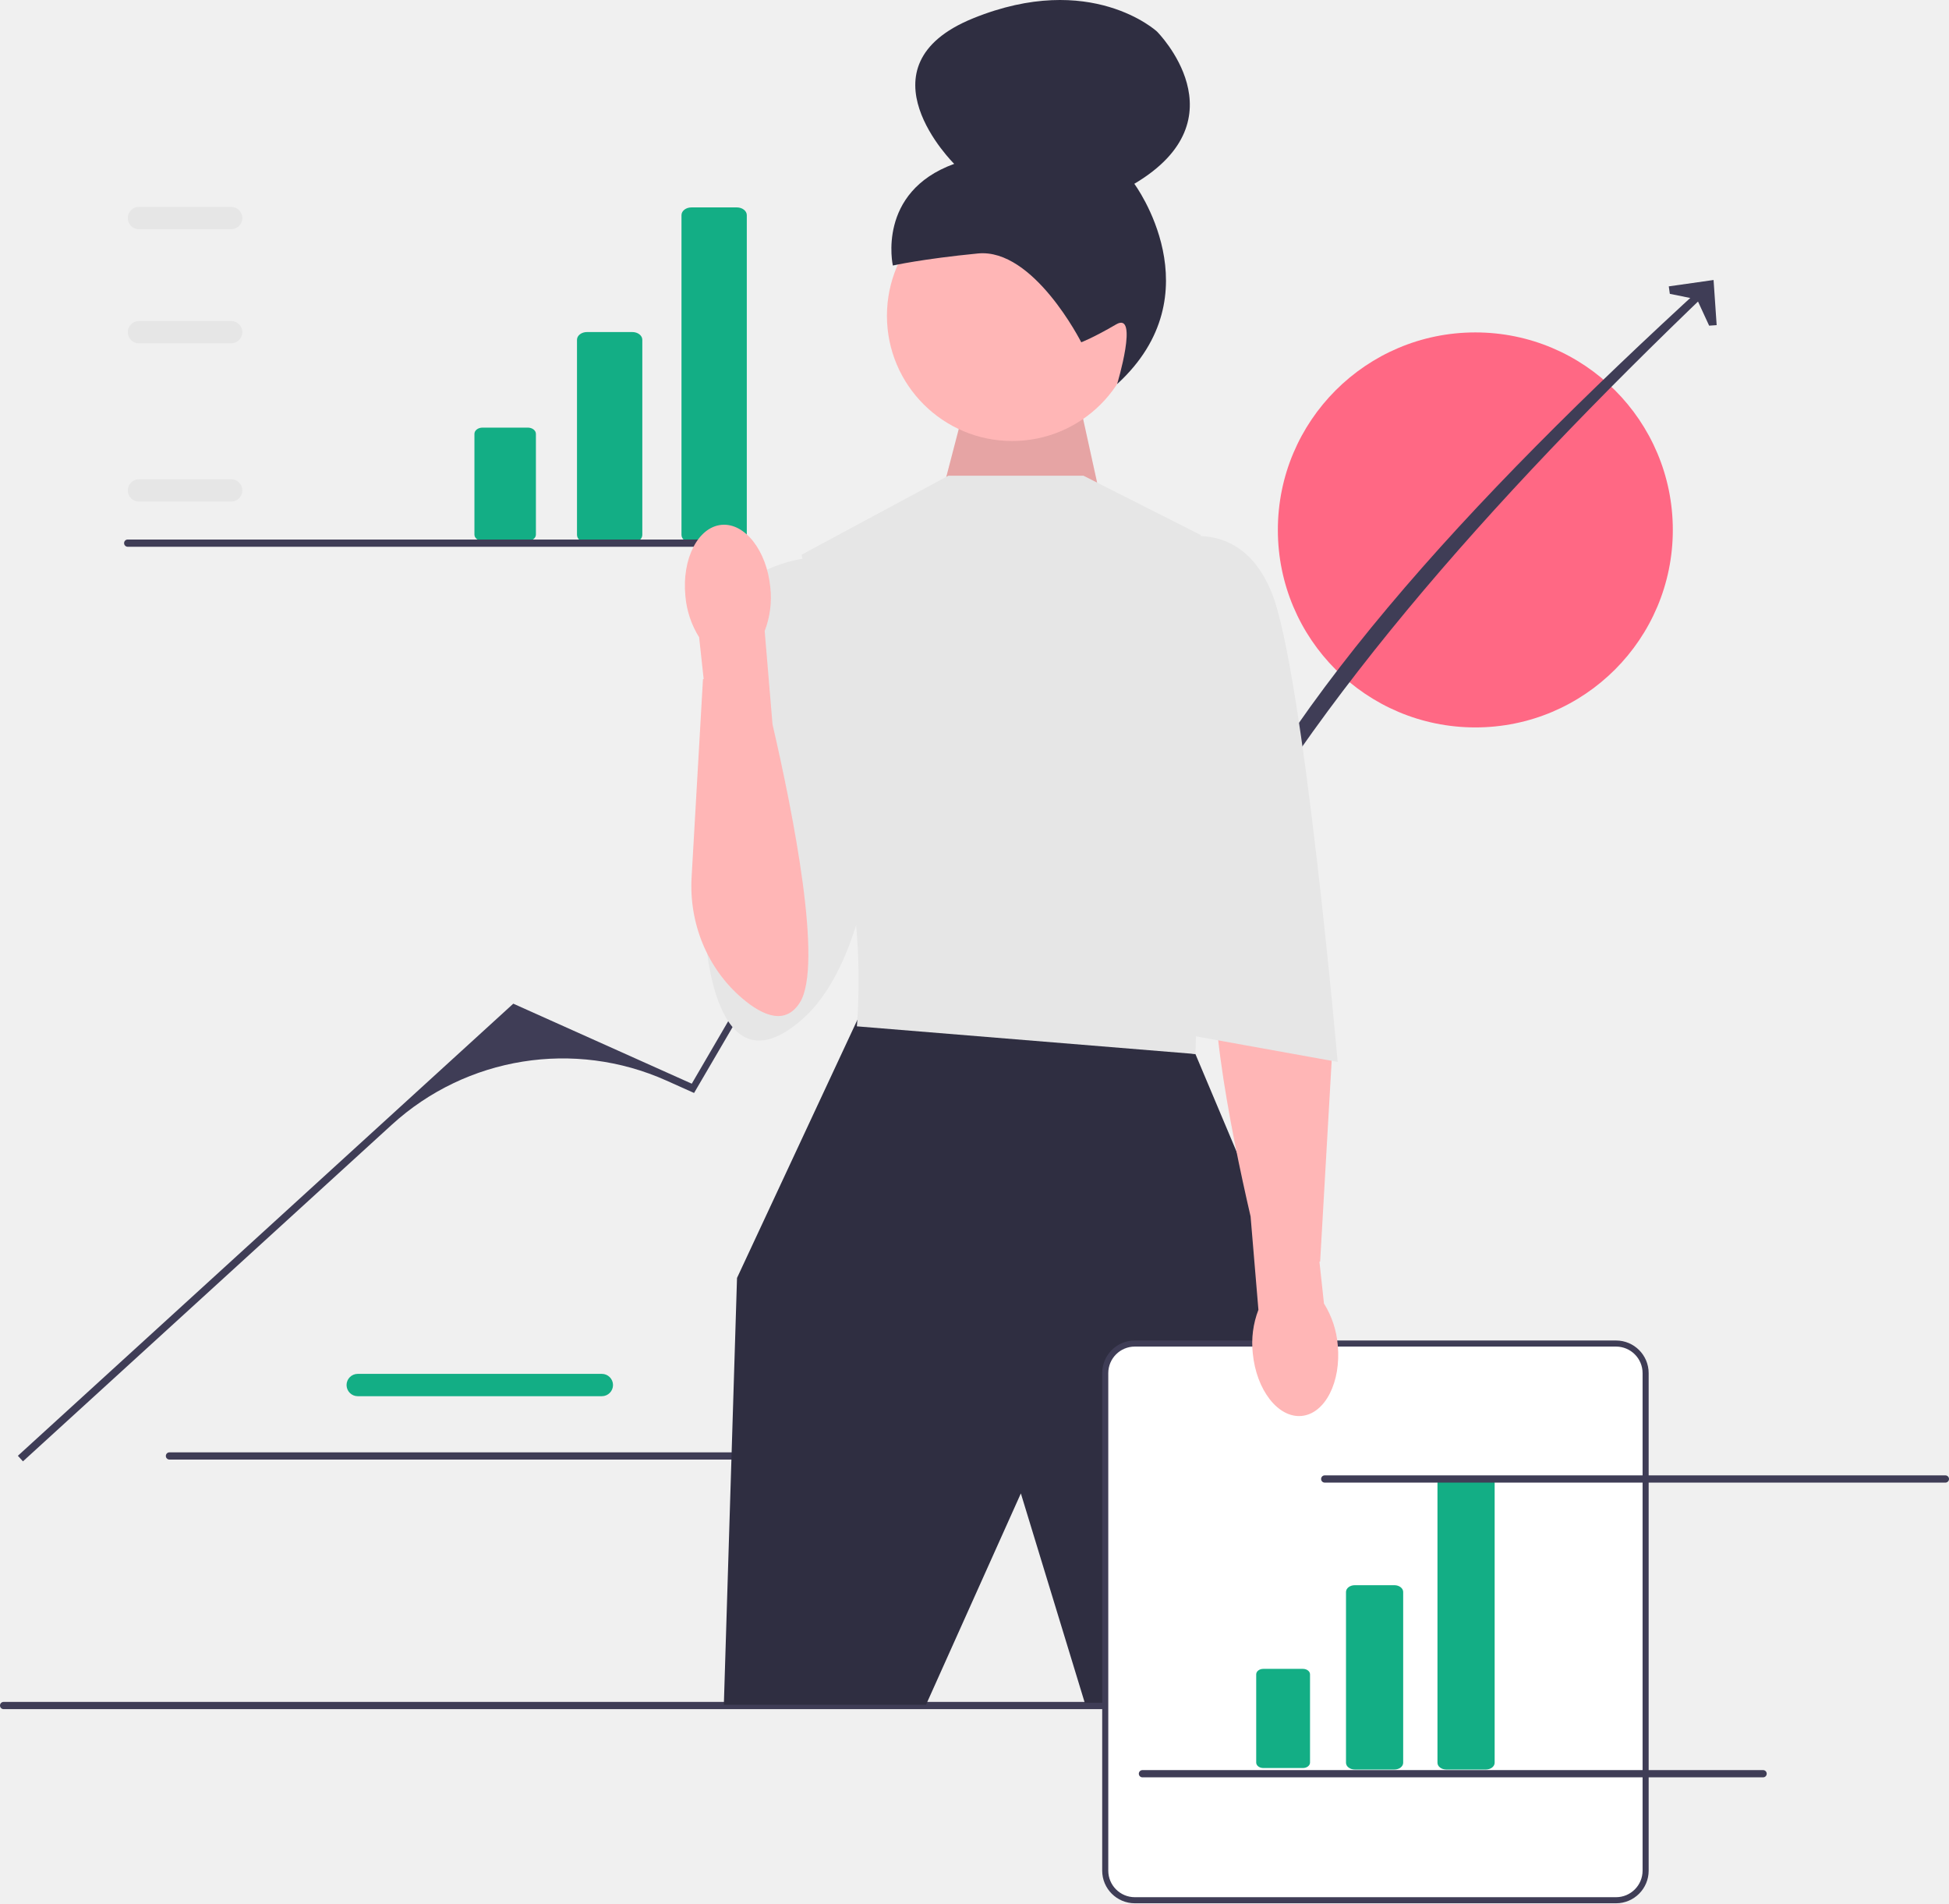
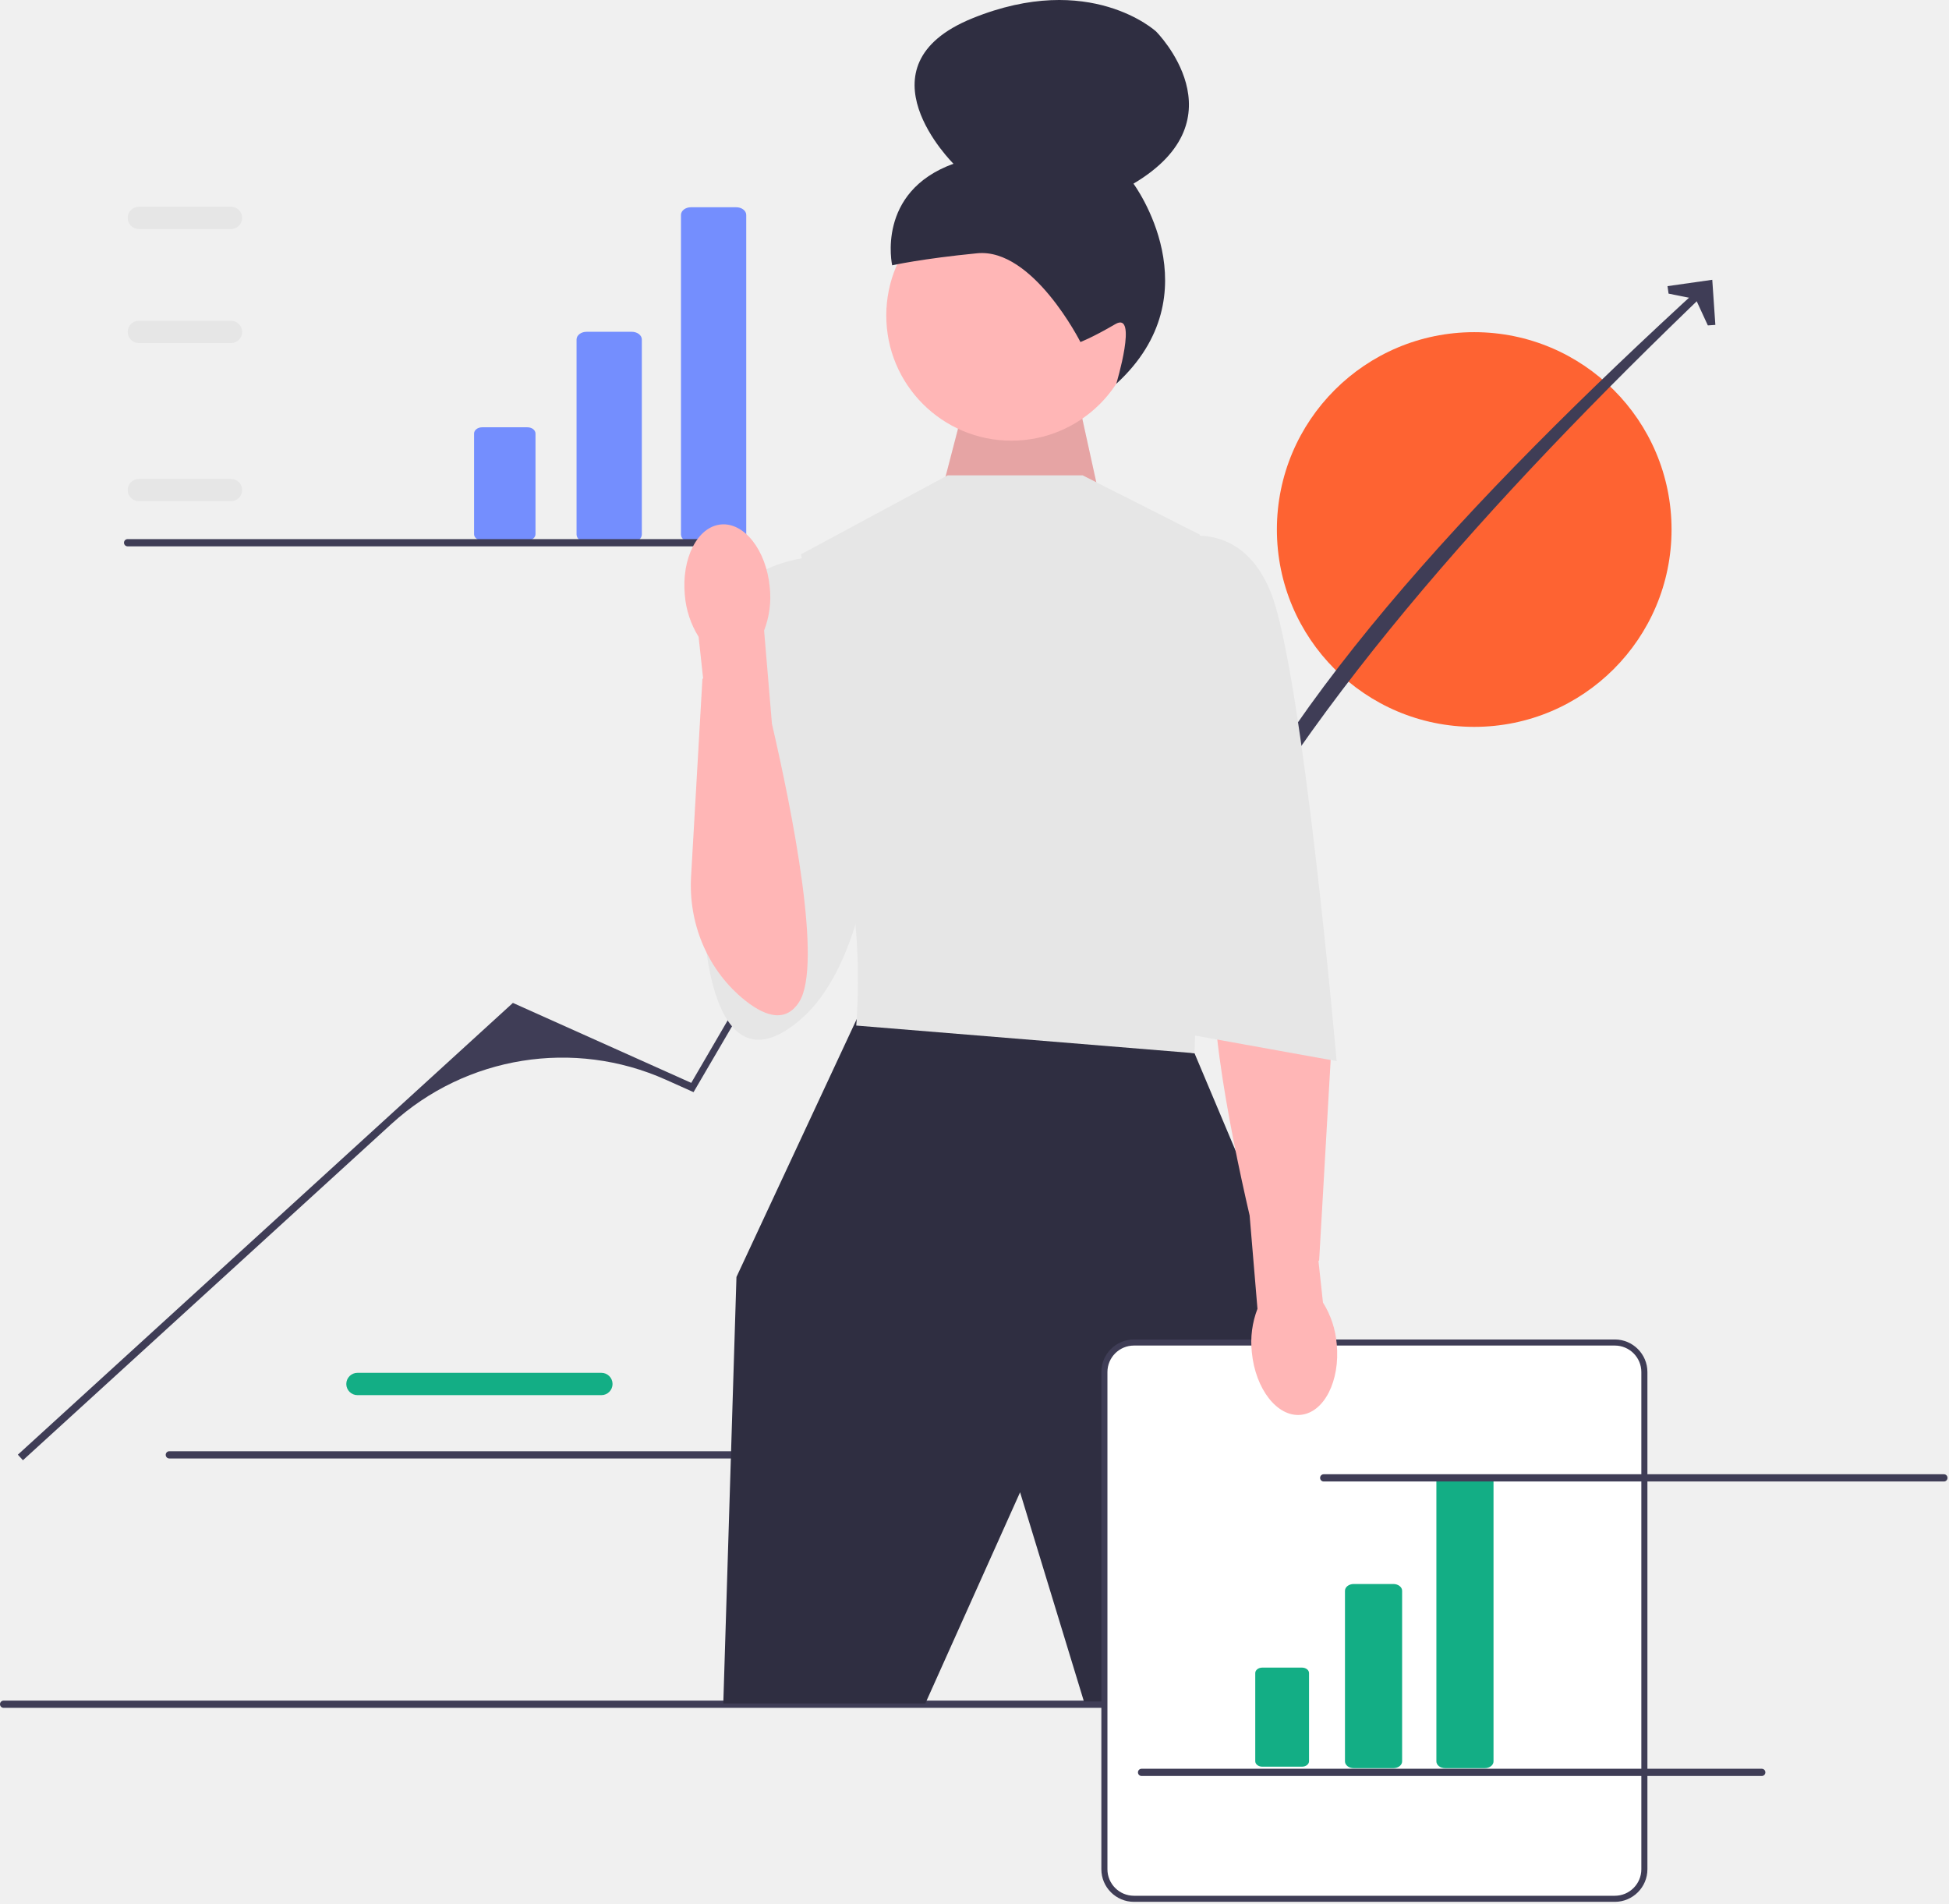
- <svg xmlns="http://www.w3.org/2000/svg" width="641.513" height="626.392" viewBox="0 0 641.513 626.392">
-   <g>
-     <path d="M198.101,459.506H117.744c-2.026,0-3.674-1.648-3.674-3.674s1.648-3.674,3.674-3.674h80.357c2.026,0,3.674,1.648,3.674,3.674s-1.648,3.674-3.674,3.674h-0Z" fill="#13ae85" />
-     <path d="M54.587,479.173c0,.66,.53,1.19,1.19,1.19h204.29c.66,0,1.19-.53,1.19-1.19,0-.66-.53-1.19-1.19-1.19H55.778c-.66,0-1.19,.53-1.19,1.19Z" fill="#3f3d56" />
+ <svg xmlns="http://www.w3.org/2000/svg" width="642" height="627" viewBox="0 0 642 627" fill="none">
+   <g clip-path="url(#clip0_11_391)">
+     <path d="M198.101 459.506H117.744C115.718 459.506 114.07 457.857 114.07 455.832C114.07 453.806 115.718 452.158 117.744 452.158H198.101C200.127 452.158 201.775 453.806 201.775 455.832C201.775 457.857 200.127 459.506 198.101 459.506Z" fill="#13AE85" />
+     <path d="M54.587 479.173C54.587 479.833 55.117 480.363 55.778 480.363H260.068C260.728 480.363 261.258 479.833 261.258 479.173C261.258 478.513 260.728 477.983 260.068 477.983H55.778C55.117 477.983 54.587 478.513 54.587 479.173Z" fill="#3F3D56" />
+     <path d="M485.607 239.403C521.506 239.403 550.607 210.302 550.607 174.403C550.607 138.505 521.506 109.403 485.607 109.403C449.709 109.403 420.607 138.505 420.607 174.403C420.607 210.302 449.709 239.403 485.607 239.403Z" fill="#FE6332" />
+     <path d="M0 561.308C0 561.969 0.53 562.498 1.19 562.498H523.48C524.14 562.498 524.67 561.969 524.67 561.308C524.67 560.649 524.14 560.118 523.48 560.118H1.19C0.53 560.118 0 560.649 0 561.308Z" fill="#3F3D56" />
+     <path d="M7.555 480.947L5.884 479.116L168.948 330.32L227.697 356.656L291.137 247.862L343.259 222.738L391.552 303.226C417.624 235.727 483.011 165.108 561.362 93.46L563.289 95.02C489.804 165.375 426.931 236.048 391.249 307.541L346.58 232.874C344.47 229.346 340.035 227.984 336.309 229.718C307.818 242.974 284.054 264.613 268.194 291.741L228.455 359.712L219.383 355.645C189.045 342.046 153.529 347.746 128.97 370.156L7.555 480.947Z" fill="#3F3D56" />
+     <path d="M565.038 107.006L562.562 107.178L558.568 98.52L549.624 96.704L549.276 94.246L564.02 92.151L565.038 107.006Z" fill="#3F3D56" />
+     <path d="M310.684 159.98L319.45 126.283L353.597 124.64L363.813 171.091L310.684 159.98Z" fill="#FFB6B6" />
+     <path opacity="0.1" d="M310.684 159.98L319.45 126.283L353.597 124.64L363.813 171.091L310.684 159.98Z" fill="black" />
+     <path d="M333.154 145.141C355.917 145.141 374.37 126.688 374.37 103.924C374.37 81.161 355.917 62.708 333.154 62.708C310.391 62.708 291.938 81.161 291.938 103.924C291.938 126.688 310.391 145.141 333.154 145.141Z" fill="#FFB6B6" />
+     <path d="M355.894 112.649C355.894 112.649 340.237 81.626 321.892 83.417C303.546 85.208 293.882 87.386 293.882 87.386C293.882 87.386 288.436 63.225 314.074 53.931C314.074 53.931 281.476 21.797 320.287 6.034C359.098 -9.729 380.816 10.375 380.816 10.375C380.816 10.375 409.544 39.054 373.362 60.489C373.362 60.489 400.228 96.628 367.7 126.415C367.7 126.415 374.975 102.311 367.384 106.756C359.792 111.201 355.894 112.649 355.894 112.649Z" fill="#2F2E41" />
+     <path d="M287.679 330.412L282.196 335.666L242.589 420.591L238.253 561.063H304.799L336.015 491.5L357.047 560.392H416.882L430.752 435.332L393.466 346.887L287.679 330.412Z" fill="#2F2E41" />
+     <path d="M356.614 156.556H312.173L263.833 182.569L275.105 232.862C275.105 232.862 272.504 263.21 278.574 285.755C284.644 308.3 282.042 337.782 282.042 337.782L393.466 346.887L396.935 244.568L395.2 176.066L356.614 156.556Z" fill="#E6E6E6" />
+     <path d="M271.203 183.003C271.203 183.003 244.323 183.87 239.987 201.212C235.652 218.554 232.183 307.867 232.183 307.867C232.183 307.867 234.785 360.863 263.833 335.665C292.881 310.468 290.28 234.162 290.28 234.162L271.203 183.003Z" fill="#E6E6E6" />
+     <path d="M531.927 625.392H373.518C368.154 625.392 363.789 621.027 363.789 615.662V451.904C363.789 446.539 368.154 442.174 373.518 442.174H531.927C537.292 442.174 541.657 446.539 541.657 451.904V615.662C541.657 621.027 537.292 625.392 531.927 625.392Z" fill="white" />
+     <path d="M531.927 626.392H373.518C367.602 626.392 362.788 621.579 362.788 615.662V451.904C362.788 445.988 367.602 441.174 373.518 441.174H531.927C537.843 441.174 542.657 445.988 542.657 451.904V615.662C542.657 621.579 537.843 626.392 531.927 626.392ZM373.518 443.174C368.704 443.174 364.788 447.09 364.788 451.904V615.662C364.788 620.476 368.704 624.392 373.518 624.392H531.927C536.741 624.392 540.657 620.476 540.657 615.662V451.904C540.657 447.09 536.741 443.174 531.927 443.174H373.518Z" fill="#3F3D56" />
+     <path d="M458.974 582.371H445.918C444.328 582.371 443.035 581.372 443.035 580.145V523.934C443.035 522.707 444.328 521.709 445.918 521.709H458.974C460.564 521.709 461.857 522.707 461.857 523.934V580.145C461.857 581.372 460.564 582.371 458.974 582.371Z" fill="#13AE85" />
+     <path d="M415.809 549.245C414.525 549.245 413.48 550.051 413.48 551.043V580.083C413.48 581.074 414.525 581.881 415.809 581.881H428.866C430.15 581.881 431.195 581.074 431.195 580.083V551.043C431.195 550.051 430.15 549.245 428.866 549.245H415.809Z" fill="#13AE85" />
+     <path d="M489.082 582.371H476.026C474.437 582.371 473.144 581.372 473.144 580.145V488.025C473.144 486.798 474.437 485.8 476.026 485.8H489.082C490.672 485.8 491.965 486.798 491.965 488.025V580.145C491.965 581.372 490.672 582.371 489.082 582.371Z" fill="#13AE85" />
+     <path d="M208.125 178.572H193.211C191.395 178.572 189.918 177.432 189.918 176.03V111.821C189.918 110.419 191.395 109.279 193.211 109.279H208.125C209.941 109.279 211.418 110.419 211.418 111.821V176.03C211.418 177.432 209.941 178.572 208.125 178.572Z" fill="#748EFE" />
+     <path d="M158.819 140.733C157.352 140.733 156.158 141.654 156.158 142.786V175.958C156.158 177.091 157.352 178.012 158.819 178.012H173.732C175.199 178.012 176.393 177.091 176.393 175.958V142.786C176.393 141.654 175.199 140.733 173.732 140.733H158.819Z" fill="#748EFE" />
+     <path d="M242.517 178.572H227.603C225.788 178.572 224.311 177.432 224.311 176.03V70.802C224.311 69.4 225.788 68.26 227.603 68.26H242.517C244.333 68.26 245.81 69.4 245.81 70.802V176.03C245.81 177.432 244.333 178.572 242.517 178.572Z" fill="#748EFE" />
+     <path d="M428.438 466.001C436.162 465.261 441.481 454.823 440.319 442.681C439.922 437.824 438.366 433.133 435.784 429.001L434.295 415.259L434.523 415.19L438.266 350.032C439.136 334.882 433.139 319.995 421.584 310.158C414.711 304.305 407.379 301.342 402.664 308.737C394.84 321.006 404.974 371.583 411.629 400.338L414.209 431.066C412.456 435.615 411.819 440.517 412.349 445.362C413.51 457.5 420.713 466.74 428.438 466.001Z" fill="#FFB6B6" />
+     <path d="M385.662 177.8C385.662 177.8 408.207 169.129 418.612 195.142C429.018 221.156 440.29 349.488 440.29 349.488L387.396 339.95L385.662 177.8Z" fill="#E6E6E6" />
+     <path d="M76.092 165.076H45.735C43.709 165.076 42.06 163.428 42.06 161.402C42.06 159.376 43.709 157.729 45.735 157.729H76.092C78.118 157.729 79.765 159.376 79.765 161.402C79.765 163.428 78.118 165.076 76.092 165.076Z" fill="#E6E6E6" />
+     <path d="M76.092 112.997H45.735C43.709 112.997 42.06 111.349 42.06 109.323C42.06 107.297 43.709 105.649 45.735 105.649H76.092C78.118 105.649 79.765 107.297 79.765 109.323C79.765 111.349 78.118 112.997 76.092 112.997Z" fill="#E6E6E6" />
+     <path d="M76.092 75.44H45.735C43.709 75.44 42.06 73.792 42.06 71.766C42.06 69.74 43.709 68.092 45.735 68.092H76.092C78.118 68.092 79.765 69.74 79.765 71.766C79.765 73.792 78.118 75.44 76.092 75.44Z" fill="#E6E6E6" />
+     <path d="M40.843 178.754C40.843 179.414 41.373 179.944 42.033 179.944H246.323C246.983 179.944 247.513 179.414 247.513 178.754C247.513 178.094 246.983 177.564 246.323 177.564H42.033C41.373 177.564 40.843 178.094 40.843 178.754Z" fill="#3F3D56" />
+     <path d="M434.843 486.754C434.843 487.414 435.373 487.944 436.033 487.944H640.323C640.983 487.944 641.513 487.414 641.513 486.754C641.513 486.094 640.983 485.564 640.323 485.564H436.033C435.373 485.564 434.843 486.094 434.843 486.754Z" fill="#3F3D56" />
+     <path d="M374.843 583.754C374.843 584.414 375.373 584.944 376.033 584.944H580.323C580.983 584.944 581.513 584.414 581.513 583.754C581.513 583.094 580.983 582.564 580.323 582.564H376.033C375.373 582.564 374.843 583.094 374.843 583.754Z" fill="#3F3D56" />
+     <path d="M237.467 172.738C229.743 173.477 224.423 183.916 225.585 196.058C225.983 200.914 227.538 205.605 230.12 209.738L231.609 223.48L231.381 223.548L227.639 288.706C226.769 303.856 232.766 318.743 244.32 328.581C251.194 334.433 258.526 337.396 263.241 330.002C271.065 317.732 260.931 267.155 254.276 238.4L251.695 207.672C253.448 203.124 254.086 198.222 253.555 193.376C252.395 181.238 245.192 171.998 237.467 172.738Z" fill="#FFB6B6" />
  </g>
-   <circle cx="485.607" cy="174.403" r="65" fill="#ff6884" />
-   <path d="M0,561.308c0,.66,.53,1.19,1.19,1.19H523.48c.66,0,1.19-.53,1.19-1.19,0-.66-.53-1.19-1.19-1.19H1.19c-.66,0-1.19,.53-1.19,1.19Z" fill="#3f3d56" />
-   <g>
-     <path d="M7.555,480.947l-1.671-1.831,163.064-148.796,58.749,26.336,63.44-108.794,52.122-25.124,48.293,80.487c26.073-67.499,91.46-138.118,169.81-209.766l1.927,1.561c-73.485,70.354-136.359,141.028-172.04,212.52l-44.669-74.667c-2.11-3.527-6.545-4.89-10.272-3.156l-0,0c-28.49,13.257-52.255,34.895-68.115,62.023l-39.739,67.971-9.071-4.066c-30.338-13.6-65.854-7.9-90.413,14.51L7.555,480.947Z" fill="#3f3d56" />
-     <polygon points="565.038 107.006 562.562 107.178 558.568 98.52 549.624 96.704 549.276 94.247 564.02 92.151 565.038 107.006" fill="#3f3d56" />
-   </g>
-   <polygon points="310.684 159.98 319.45 126.283 353.597 124.64 363.813 171.091 310.684 159.98" fill="#ffb6b6" />
-   <polygon points="310.684 159.98 319.45 126.283 353.597 124.64 363.813 171.091 310.684 159.98" isolation="isolate" opacity=".1" />
-   <circle cx="333.154" cy="103.924" r="41.216" fill="#ffb6b6" />
-   <path d="M355.894,112.649h-0s-15.657-31.023-34.003-29.231c-18.345,1.791-28.01,3.969-28.01,3.969,0,0-5.446-24.162,20.192-33.456,0,0-32.598-32.134,6.213-47.897,38.811-15.763,60.529,4.341,60.529,4.341,0,0,28.728,28.679-7.454,50.115,0,0,26.867,36.139-5.662,65.925,0,0,7.276-24.104-.316-19.659-7.591,4.445-11.489,5.893-11.489,5.893v0l-0-0Z" fill="#2f2e41" />
-   <polygon points="287.679 330.412 282.196 335.666 242.589 420.591 238.253 561.063 304.799 561.063 336.015 491.5 357.047 560.392 416.882 560.392 430.752 435.332 393.466 346.887 287.679 330.412" fill="#2f2e41" />
-   <path d="M356.614,156.556h-44.441l-48.34,26.013,11.272,50.292s-2.601,30.349,3.468,52.894c6.07,22.545,3.468,52.027,3.468,52.027l111.424,9.105,3.468-102.319-1.734-68.502-38.586-19.51h0v-0Z" fill="#e6e6e6" />
-   <path d="M271.203,183.003s-26.88,.867-31.216,18.209-7.804,106.655-7.804,106.655c0,0,2.601,52.996,31.65,27.799,29.048-25.197,26.447-101.503,26.447-101.503l-19.076-51.16v0Z" fill="#e6e6e6" />
-   <path d="M531.927,625.392h-158.409c-5.365,0-9.73-4.364-9.73-9.73v-163.758c0-5.365,4.365-9.73,9.73-9.73h158.409c5.365,0,9.73,4.364,9.73,9.73v163.758c0,5.365-4.364,9.73-9.73,9.73Z" fill="#fff" />
-   <path d="M531.927,626.392h-158.409c-5.916,0-10.729-4.813-10.729-10.729v-163.758c0-5.916,4.813-10.729,10.729-10.729h158.409c5.916,0,10.729,4.813,10.729,10.729v163.758c0,5.917-4.813,10.729-10.729,10.729Zm-158.409-183.217c-4.813,0-8.729,3.916-8.729,8.729v163.758c0,4.813,3.916,8.729,8.729,8.729h158.409c4.813,0,8.729-3.916,8.729-8.729v-163.758c0-4.813-3.916-8.729-8.729-8.729h-158.409Z" fill="#3f3d56" />
-   <g>
-     <path d="M458.974,582.371h-13.056c-1.59,0-2.883-.998-2.883-2.225v-56.211c0-1.227,1.293-2.225,2.883-2.225h13.056c1.59,0,2.883,.998,2.883,2.225v56.211c0,1.227-1.293,2.225-2.883,2.225Z" fill="#13ae85" />
-     <path d="M415.809,549.245c-1.284,0-2.329,.807-2.329,1.798v29.04c0,.991,1.045,1.798,2.329,1.798h13.056c1.284,0,2.329-.807,2.329-1.798v-29.04c0-.991-1.045-1.798-2.329-1.798h-13.056Z" fill="#13ae85" />
-     <path d="M489.082,582.371h-13.056c-1.59,0-2.883-.998-2.883-2.225v-92.12c0-1.227,1.293-2.225,2.883-2.225h13.056c1.59,0,2.883,.998,2.883,2.225v92.12c0,1.227-1.293,2.225-2.883,2.225Z" fill="#13ae85" />
-   </g>
-   <g>
-     <path d="M208.125,178.572h-14.914c-1.816,0-3.293-1.14-3.293-2.542V111.821c0-1.402,1.477-2.542,3.293-2.542h14.914c1.816,0,3.293,1.14,3.293,2.542v64.21c0,1.402-1.477,2.542-3.293,2.542v-0Z" fill="#13ae85" />
-     <path d="M158.819,140.733c-1.467,0-2.661,.921-2.661,2.054v33.172c0,1.132,1.194,2.054,2.661,2.054h14.914c1.467,0,2.661-.921,2.661-2.054v-33.172c0-1.132-1.194-2.054-2.661-2.054h-14.914Z" fill="#13ae85" />
-     <path d="M242.517,178.572h-14.914c-1.816,0-3.293-1.14-3.293-2.542V70.802c0-1.402,1.477-2.542,3.293-2.542h14.914c1.816,0,3.293,1.14,3.293,2.542v105.228c0,1.402-1.477,2.542-3.293,2.542v-0Z" fill="#13ae85" />
-   </g>
-   <path d="M428.438,466.001c7.725-.74,13.044-11.178,11.882-23.32-.398-4.857-1.953-9.547-4.535-13.68l-1.489-13.742,.228-.068,3.742-65.158c.87-15.15-5.127-30.037-16.681-39.875-6.873-5.852-14.206-8.815-18.921-1.421-7.824,12.269,2.31,62.847,8.965,91.602l2.58,30.728c-1.753,4.549-2.39,9.451-1.86,14.296,1.16,12.138,8.363,21.378,16.088,20.639Z" fill="#ffb6b6" />
-   <path d="M385.662,177.8s22.545-8.671,32.95,17.342,21.678,154.346,21.678,154.346l-52.894-9.538-1.734-162.15v-0Z" fill="#e6e6e6" />
-   <g>
-     <path d="M76.092,165.076h-30.357c-2.026,0-3.674-1.648-3.674-3.674s1.648-3.674,3.674-3.674h30.357c2.026,0,3.674,1.648,3.674,3.674s-1.648,3.674-3.674,3.674Z" fill="#e6e6e6" />
-     <path d="M76.092,112.997h-30.357c-2.026,0-3.674-1.648-3.674-3.674s1.648-3.674,3.674-3.674h30.357c2.026,0,3.674,1.648,3.674,3.674s-1.648,3.674-3.674,3.674Z" fill="#e6e6e6" />
-     <path d="M76.092,75.44h-30.357c-2.026,0-3.674-1.648-3.674-3.674s1.648-3.674,3.674-3.674h30.357c2.026,0,3.674,1.648,3.674,3.674s-1.648,3.674-3.674,3.674Z" fill="#e6e6e6" />
-     <path d="M40.843,178.754c0,.66,.53,1.19,1.19,1.19H246.323c.66,0,1.19-.53,1.19-1.19,0-.66-.53-1.19-1.19-1.19H42.033c-.66,0-1.19,.53-1.19,1.19Z" fill="#3f3d56" />
-   </g>
-   <path d="M434.843,486.754c0,.66,.53,1.19,1.19,1.19h204.29c.66,0,1.19-.53,1.19-1.19,0-.66-.53-1.19-1.19-1.19h-204.29c-.66,0-1.19,.53-1.19,1.19Z" fill="#3f3d56" />
-   <path d="M374.843,583.754c0,.66,.53,1.19,1.19,1.19h204.29c.66,0,1.19-.53,1.19-1.19,0-.66-.53-1.19-1.19-1.19h-204.29c-.66,0-1.19,.53-1.19,1.19Z" fill="#3f3d56" />
-   <path d="M237.467,172.738c-7.725,.74-13.044,11.178-11.882,23.32,.398,4.857,1.953,9.547,4.535,13.68l1.489,13.742-.228,.068-3.742,65.158c-.87,15.15,5.127,30.037,16.681,39.875,6.873,5.852,14.206,8.815,18.921,1.421,7.824-12.269-2.31-62.847-8.965-91.602l-2.58-30.728c1.753-4.549,2.39-9.451,1.86-14.296-1.16-12.138-8.363-21.378-16.088-20.639h-0v0Z" fill="#ffb6b6" />
+   <defs>
+     <clipPath id="clip0_11_391">
+       <rect width="641.513" height="626.392" fill="white" />
+     </clipPath>
+   </defs>
</svg>
